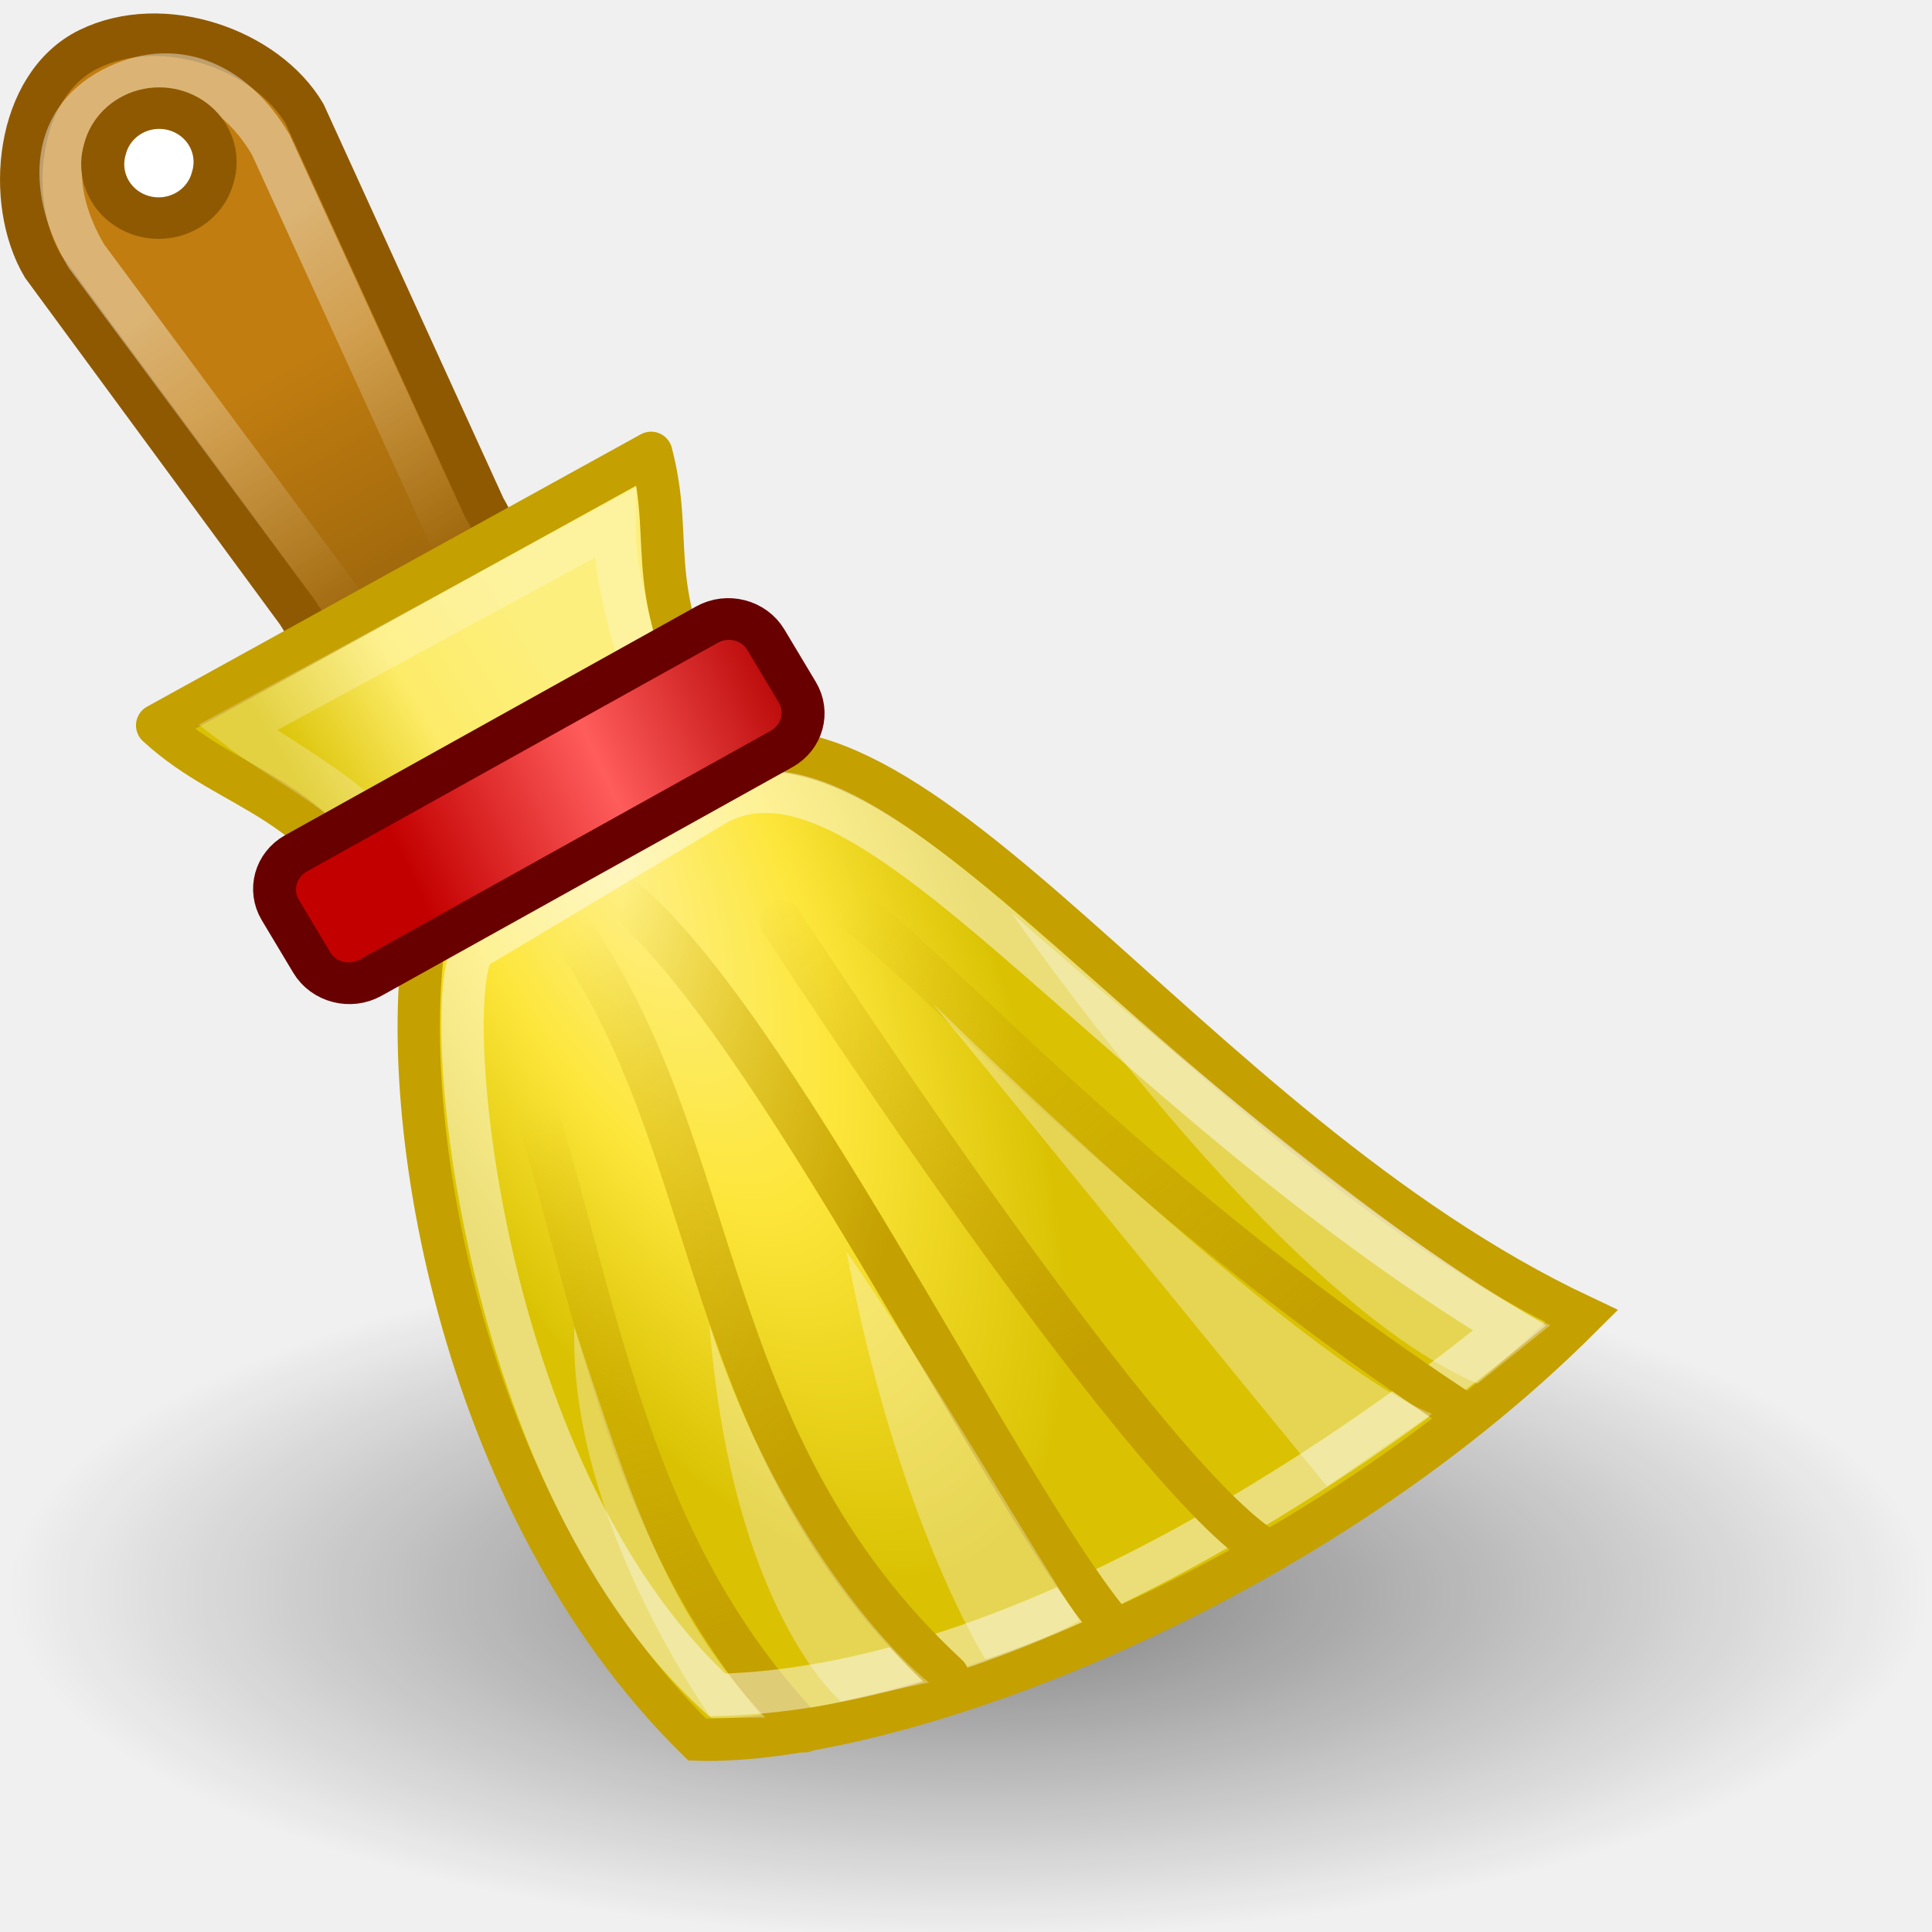
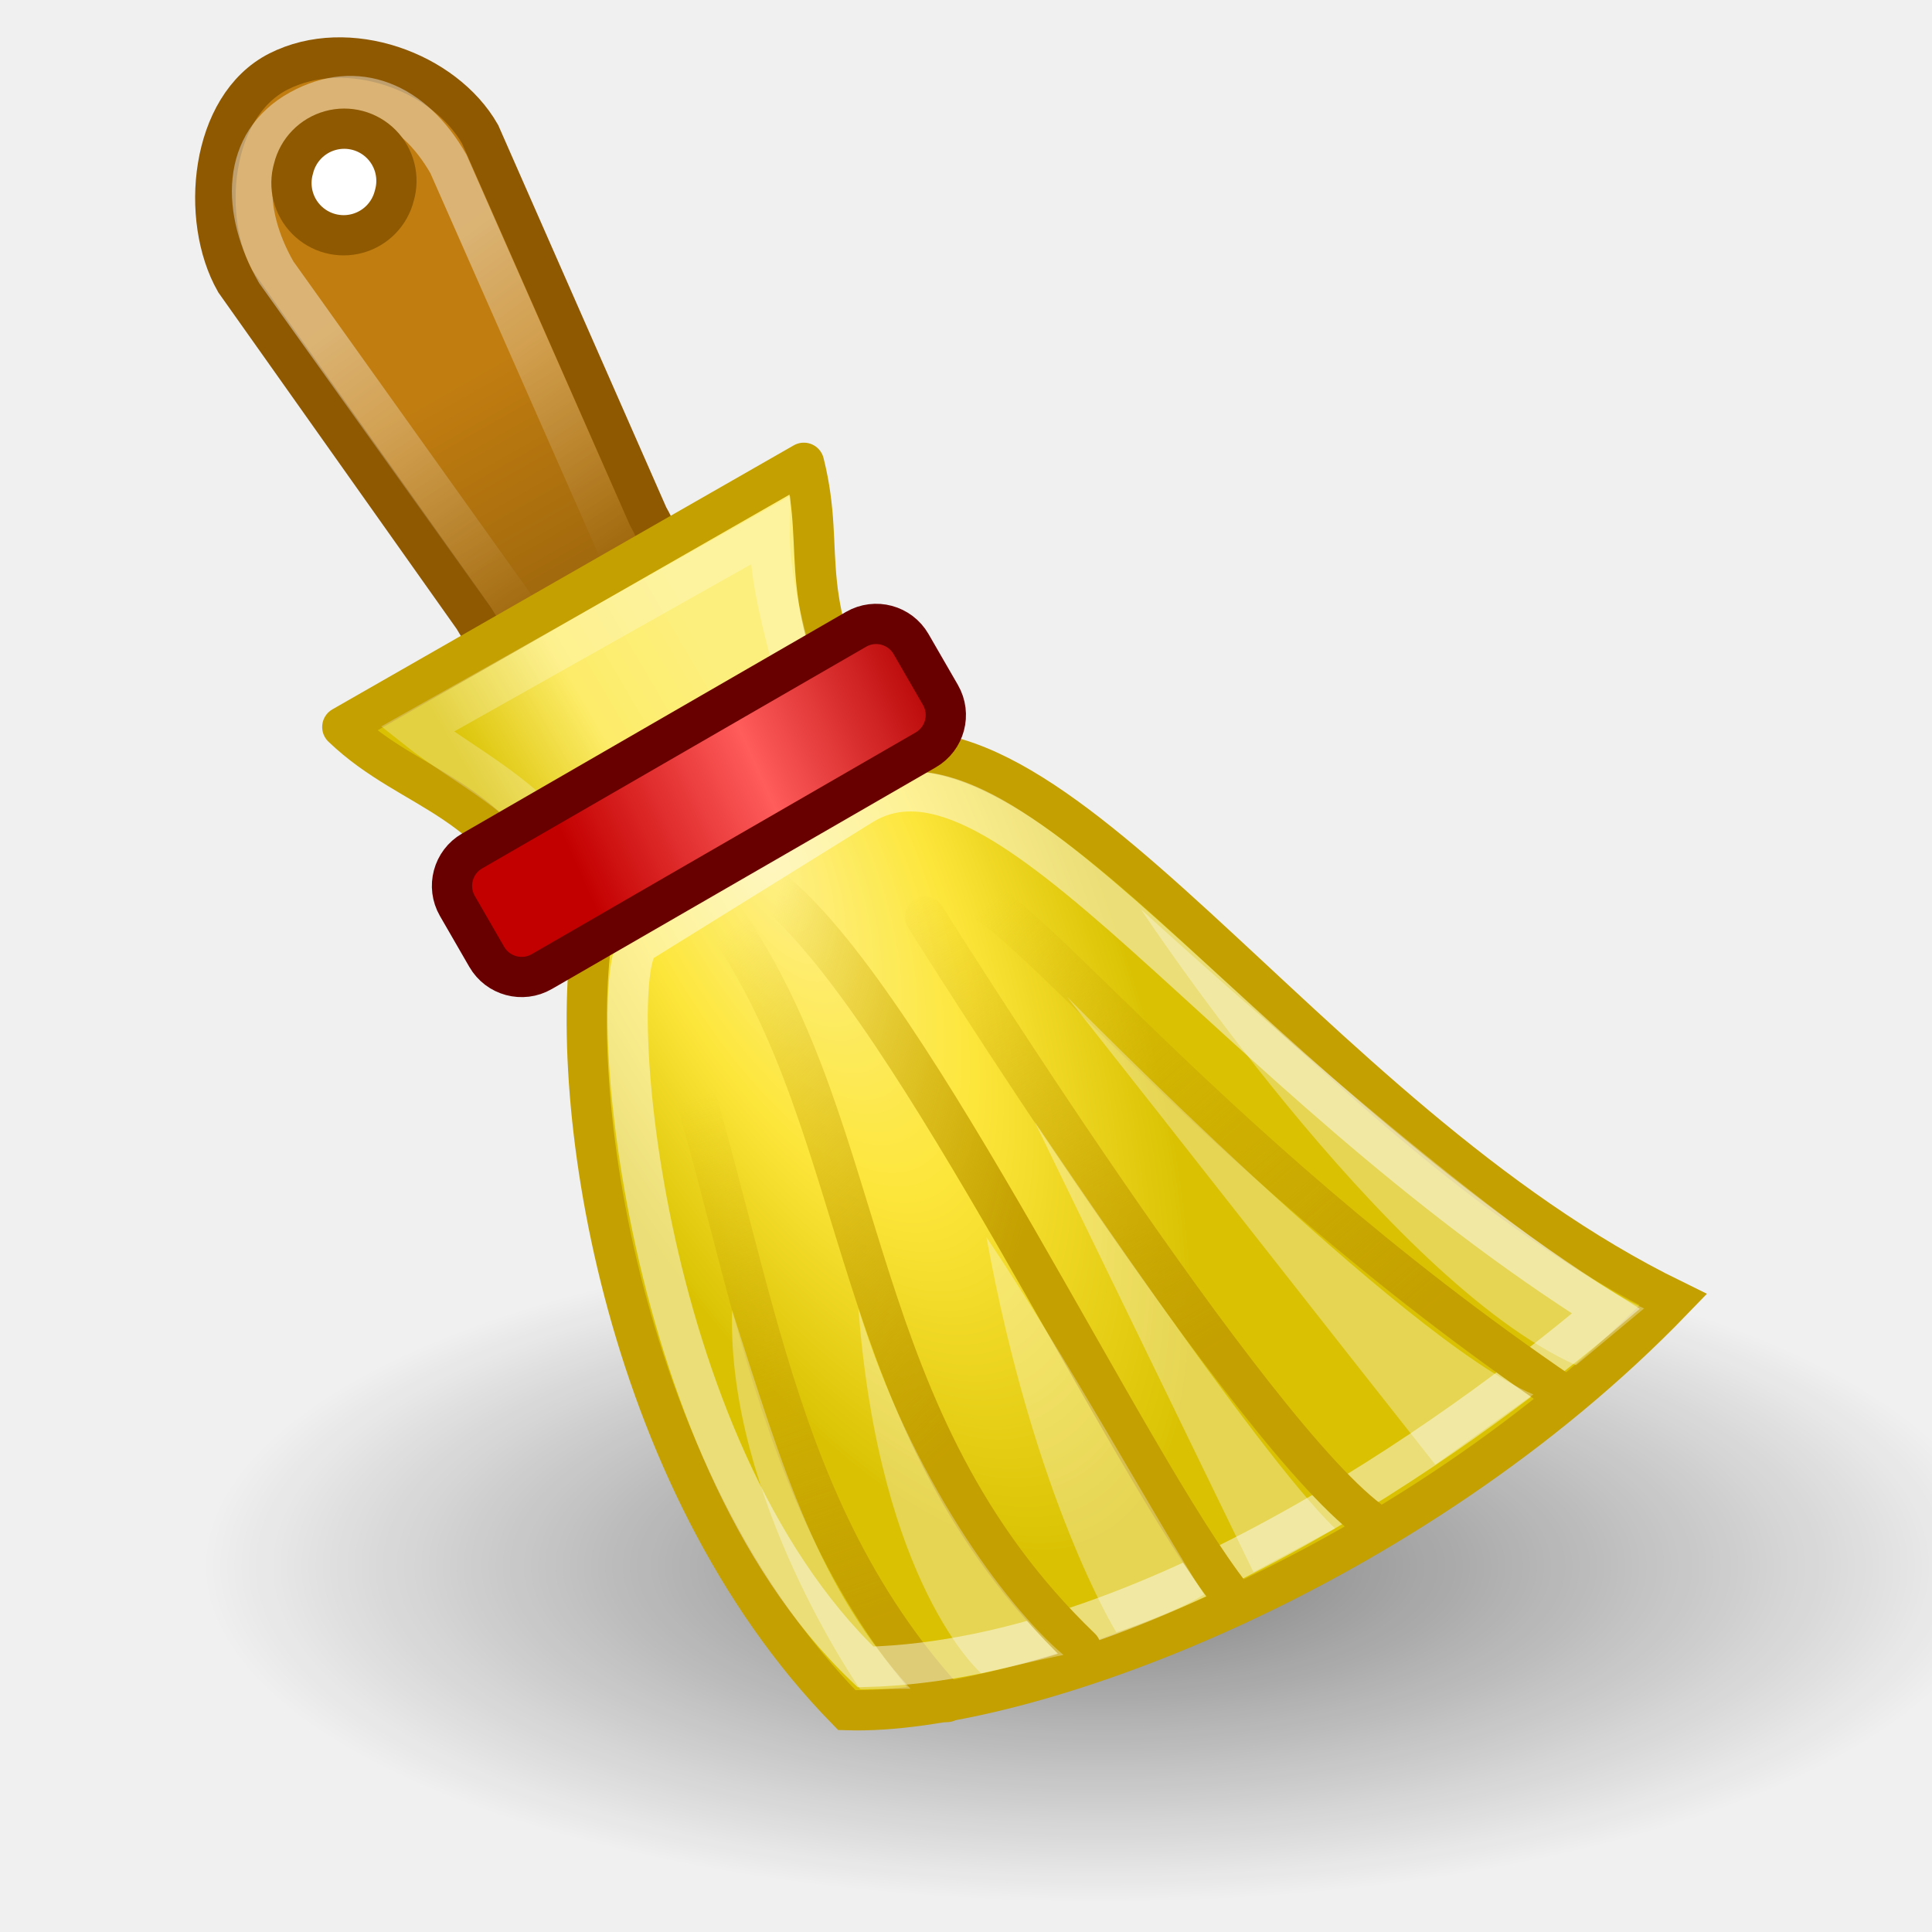
- <svg xmlns="http://www.w3.org/2000/svg" xmlns:xlink="http://www.w3.org/1999/xlink" width="22" height="22" id="svg1306" version="1.0">
+ <svg xmlns="http://www.w3.org/2000/svg" xmlns:xlink="http://www.w3.org/1999/xlink" width="48px" height="48px" id="svg1306">
  <defs id="defs1308">
    <linearGradient id="linearGradient2243">
      <stop style="stop-color:#ffffff;stop-opacity:1;" offset="0" id="stop2245" />
      <stop style="stop-color:#ffffff;stop-opacity:0;" offset="1" id="stop2247" />
    </linearGradient>
    <linearGradient id="linearGradient9320">
      <stop id="stop9322" offset="0" style="stop-color:#fef088;stop-opacity:1;" />
      <stop style="stop-color:#fde63a;stop-opacity:1;" offset="0.5" id="stop9324" />
      <stop id="stop9326" offset="1" style="stop-color:#dac203;stop-opacity:1;" />
    </linearGradient>
    <linearGradient id="linearGradient8576">
      <stop style="stop-color:#dac203;stop-opacity:1;" offset="0" id="stop8578" />
      <stop id="stop8584" offset="0.5" style="stop-color:#fdec69;stop-opacity:1;" />
      <stop style="stop-color:#fdef7e;stop-opacity:1;" offset="1" id="stop8580" />
    </linearGradient>
    <linearGradient id="linearGradient3558">
      <stop style="stop-color:#000000;stop-opacity:1;" offset="0" id="stop3560" />
      <stop style="stop-color:#000000;stop-opacity:0;" offset="1" id="stop3562" />
    </linearGradient>
-     <radialGradient xlink:href="#linearGradient3558" id="radialGradient3564" cx="22.571" cy="30.857" fx="22.571" fy="30.857" r="15.571" gradientTransform="matrix(1,0,0,0.651376,0,10.75754)" gradientUnits="userSpaceOnUse" />
+     <radialGradient xlink:href="#linearGradient3558" id="radialGradient3564" cx="22.571" cy="30.857" fx="22.571" fy="30.857" r="15.571" gradientTransform="matrix(1,0,0,0.651376,4.792388e-15,10.75754)" gradientUnits="userSpaceOnUse" />
    <linearGradient id="linearGradient15303">
      <stop style="stop-color:#b30000;stop-opacity:1;" offset="0" id="stop15305" />
      <stop id="stop15311" offset="0.5" style="stop-color:#ff5c5c;stop-opacity:1;" />
      <stop style="stop-color:#c30000;stop-opacity:1;" offset="1" id="stop15307" />
    </linearGradient>
    <linearGradient id="linearGradient11647">
      <stop style="stop-color:#c17d10;stop-opacity:1;" offset="0" id="stop11649" />
      <stop style="stop-color:#9b650c;stop-opacity:1;" offset="1" id="stop11651" />
    </linearGradient>
    <linearGradient id="linearGradient5739">
      <stop style="stop-color:#c4a000;stop-opacity:1;" offset="0" id="stop5741" />
      <stop style="stop-color:#c4a000;stop-opacity:0;" offset="1" id="stop5743" />
    </linearGradient>
-     <linearGradient xlink:href="#linearGradient5739" id="linearGradient7988" gradientUnits="userSpaceOnUse" gradientTransform="matrix(0.424843,-0.236409,0.391222,0.653101,-10.08398,-4.642053)" x1="9.105" y1="38.828" x2="10.147" y2="30.141" />
-     <linearGradient xlink:href="#linearGradient5739" id="linearGradient7990" gradientUnits="userSpaceOnUse" gradientTransform="matrix(0.424843,-0.236409,0.391452,0.653487,-10.09882,-4.66683)" x1="19.616" y1="39.253" x2="18.486" y2="29.909" />
-     <linearGradient xlink:href="#linearGradient5739" id="linearGradient7992" gradientUnits="userSpaceOnUse" gradientTransform="matrix(0.424843,-0.236409,0.413782,0.690763,-12.06657,-5.544721)" x1="15.097" y1="36.968" x2="14.045" y2="29" />
-     <linearGradient xlink:href="#linearGradient5739" id="linearGradient7994" gradientUnits="userSpaceOnUse" gradientTransform="matrix(0.424843,-0.236409,0.393093,0.656224,-8.670759,-5.549606)" x1="14.045" y1="37.576" x2="14.045" y2="29" />
-     <linearGradient xlink:href="#linearGradient5739" id="linearGradient7996" gradientUnits="userSpaceOnUse" gradientTransform="matrix(0.424843,-0.236409,0.422616,0.705511,-11.15362,-6.857557)" x1="16.929" y1="34.011" x2="14.045" y2="29" />
-     <linearGradient xlink:href="#linearGradient11647" id="linearGradient11653" x1="12.233" y1="12.363" x2="16.871" y2="17.111" gradientUnits="userSpaceOnUse" gradientTransform="matrix(0.473851,0.123927,-0.126968,0.4625,-0.931904,-3.08868)" />
-     <linearGradient xlink:href="#linearGradient15303" id="linearGradient15309" x1="10.615" y1="28.123" x2="2.007" y2="27.235" gradientUnits="userSpaceOnUse" gradientTransform="matrix(0.572099,7.896305e-8,2.032149e-7,0.56166,-2.29942,-3.937243)" />
-     <linearGradient xlink:href="#linearGradient8576" id="linearGradient8582" x1="11.997" y1="19.592" x2="17.774" y2="16.235" gradientUnits="userSpaceOnUse" gradientTransform="matrix(0.497871,0,0,0.475617,-2.545262,-0.346542)" />
-     <radialGradient xlink:href="#linearGradient9320" id="radialGradient9318" cx="20.764" cy="19.541" fx="20.764" fy="19.541" r="14.8" gradientTransform="matrix(0.22046,-0.102362,0.276883,0.553962,-3.085173,0.923584)" gradientUnits="userSpaceOnUse" />
-     <linearGradient xlink:href="#linearGradient2243" id="linearGradient2249" x1="9.562" y1="6.953" x2="14.767" y2="14.2" gradientUnits="userSpaceOnUse" gradientTransform="matrix(0.490566,0,0,0.472818,-2.382542,-0.280259)" />
+     <linearGradient xlink:href="#linearGradient5739" id="linearGradient7988" gradientUnits="userSpaceOnUse" gradientTransform="matrix(0.866026,-0.5,0.797491,1.381294,-15.69909,-9.225099)" x1="9.105" y1="38.828" x2="10.147" y2="30.141" />
+     <linearGradient xlink:href="#linearGradient5739" id="linearGradient7990" gradientUnits="userSpaceOnUse" gradientTransform="matrix(0.866026,-0.5,0.797961,1.38211,-15.72934,-9.277499)" x1="19.616" y1="39.253" x2="18.486" y2="29.909" />
+     <linearGradient xlink:href="#linearGradient5739" id="linearGradient7992" gradientUnits="userSpaceOnUse" gradientTransform="matrix(0.866026,-0.5,0.843479,1.460948,-19.74053,-11.13423)" x1="15.097" y1="36.968" x2="14.045" y2="29" />
+     <linearGradient xlink:href="#linearGradient5739" id="linearGradient7994" gradientUnits="userSpaceOnUse" gradientTransform="matrix(0.866026,-0.5,0.801305,1.3879,-12.8183,-11.14456)" x1="14.045" y1="37.576" x2="14.045" y2="29" />
+     <linearGradient xlink:href="#linearGradient5739" id="linearGradient7996" gradientUnits="userSpaceOnUse" gradientTransform="matrix(0.866026,-0.5,0.861487,1.49214,-17.87951,-13.91085)" x1="16.929" y1="34.011" x2="14.045" y2="29" />
+     <linearGradient xlink:href="#linearGradient11647" id="linearGradient11653" x1="12.233" y1="12.363" x2="16.871" y2="17.111" gradientUnits="userSpaceOnUse" gradientTransform="matrix(0.965926,0.262102,-0.258819,0.978177,2.957072,-5.939741)" />
+     <linearGradient xlink:href="#linearGradient15303" id="linearGradient15309" x1="10.615" y1="28.123" x2="2.007" y2="27.235" gradientUnits="userSpaceOnUse" gradientTransform="matrix(1.1767,2.237102e-17,2.319843e-17,1.176702,-0.819769,-5.307055)" />
+     <linearGradient xlink:href="#linearGradient8576" id="linearGradient8582" x1="11.997" y1="19.592" x2="17.774" y2="16.235" gradientUnits="userSpaceOnUse" gradientTransform="matrix(1.014891,0,0,1.00592,-0.331699,-0.140188)" />
+     <radialGradient xlink:href="#linearGradient9320" id="radialGradient9318" cx="20.764" cy="19.541" fx="20.764" fy="19.541" r="14.8" gradientTransform="matrix(0.449398,-0.216492,0.564416,1.171617,-1.432288,2.546108)" gradientUnits="userSpaceOnUse" />
+     <linearGradient xlink:href="#linearGradient2243" id="linearGradient2249" x1="9.562" y1="6.953" x2="14.767" y2="14.2" gradientUnits="userSpaceOnUse" />
  </defs>
  <g id="layer1">
-     <path style="opacity:0.474;color:black;fill:url(#radialGradient3564);fill-opacity:1;fill-rule:nonzero;stroke:none;stroke-width:1;stroke-linecap:round;stroke-linejoin:round;marker:none;marker-start:none;marker-mid:none;marker-end:none;stroke-miterlimit:4;stroke-dasharray:none;stroke-dashoffset:0;stroke-opacity:1;visibility:visible;display:inline;overflow:visible" id="path3556" d="M 38.143 30.857 A 15.571 10.143 0 1 1  7,30.857 A 15.571 10.143 0 1 1  38.143 30.857 z" transform="matrix(0.704344,0,0,0.390407,-4.860125,6.070559)" />
-     <path style="fill:url(#linearGradient11653);fill-opacity:1;fill-rule:evenodd;stroke:#8f5902;stroke-width:0.485;stroke-linecap:round;stroke-linejoin:miter;stroke-miterlimit:4;stroke-dashoffset:0;stroke-opacity:1" d="M 1.01,0.56 C 1.859,0.145 3.034,0.562 3.469,1.297 L 5.515,5.781 C 5.949,6.516 5.825,7.374 5.237,7.706 C 4.649,8.038 3.825,7.713 3.391,6.978 L 0.487,3.028 C 0.053,2.293 0.179,0.967 1.01,0.56 z " id="path7966" />
-     <path style="opacity:0.423;fill:none;fill-opacity:1;fill-rule:evenodd;stroke:url(#linearGradient2249);stroke-width:0.484;stroke-linecap:round;stroke-linejoin:miter;stroke-miterlimit:4;stroke-dashoffset:0;stroke-opacity:1" d="M 1.27,1.013 C 1.968,0.642 2.654,0.922 3.083,1.647 L 5.265,6.416 L 4.072,7.087 L 0.984,2.917 C 0.554,2.192 0.554,1.395 1.27,1.013 z " id="path14575" />
-     <path style="fill:url(#radialGradient9318);fill-opacity:1;fill-rule:evenodd;stroke:#c4a000;stroke-width:0.482;stroke-linecap:butt;stroke-linejoin:miter;stroke-miterlimit:4;stroke-dasharray:none;stroke-opacity:1" d="M 4.868,10.497 C 4.478,12.524 5.179,17.094 7.939,19.809 C 10.071,19.875 14.802,18.193 18.011,14.987 C 13.48,12.852 10.389,7.553 7.986,8.707 L 4.868,10.497 z " id="path7968" />
-     <path style="fill:none;fill-opacity:0.75;fill-rule:evenodd;stroke:url(#linearGradient7988);stroke-width:0.482;stroke-linecap:round;stroke-linejoin:miter;stroke-miterlimit:4;stroke-dasharray:none;stroke-opacity:1" d="M 5.632,11.241 C 6.785,14.206 6.854,17.288 9.157,19.714" id="path7972" />
-     <path style="opacity:0.462;fill:none;fill-opacity:1;fill-rule:evenodd;stroke:white;stroke-width:0.482;stroke-linecap:butt;stroke-linejoin:miter;stroke-miterlimit:4;stroke-dasharray:none;stroke-opacity:1" d="M 5.427,10.79 C 4.979,11.031 5.348,16.71 8.166,19.301 C 11.789,19.213 15.782,16.277 17.189,15.123 C 12.529,12.293 9.867,8.143 8.123,9.178 L 5.427,10.79 z " id="path7970" />
-     <path style="fill:none;fill-opacity:0.75;fill-rule:evenodd;stroke:url(#linearGradient7990);stroke-width:0.482;stroke-linecap:round;stroke-linejoin:miter;stroke-miterlimit:4;stroke-dasharray:none;stroke-opacity:1" d="M 9.317,10.251 C 9.742,9.897 12.137,13.129 16.674,16.105" id="path7974" />
-     <path style="fill:none;fill-opacity:0.75;fill-rule:evenodd;stroke:url(#linearGradient7992);stroke-width:0.482;stroke-linecap:round;stroke-linejoin:miter;stroke-miterlimit:4;stroke-dasharray:none;stroke-opacity:1" d="M 6.454,10.53 C 8.275,13.059 7.908,16.405 10.791,19.079" id="path7976" />
-     <path style="fill:none;fill-opacity:0.75;fill-rule:evenodd;stroke:url(#linearGradient7994);stroke-width:0.482;stroke-linecap:round;stroke-linejoin:miter;stroke-miterlimit:4;stroke-dasharray:none;stroke-opacity:1" d="M 8.893,10.489 C 8.893,10.489 12.904,16.669 14.378,17.63" id="path7978" />
-     <path style="fill:none;fill-opacity:0.75;fill-rule:evenodd;stroke:url(#linearGradient7996);stroke-width:0.482;stroke-linecap:round;stroke-linejoin:miter;stroke-miterlimit:4;stroke-dasharray:none;stroke-opacity:1" d="M 7.086,10.217 C 8.777,11.596 11.355,16.913 12.634,18.48" id="path7980" />
-     <path style="fill:url(#linearGradient8582);fill-opacity:1;fill-rule:evenodd;stroke:#c4a000;stroke-width:0.487;stroke-linecap:round;stroke-linejoin:round;stroke-miterlimit:4;stroke-dasharray:none;stroke-dashoffset:0;stroke-opacity:1" d="M 1.792,8.26 L 7.414,5.159 C 7.708,6.285 7.247,6.691 8.295,8.538 L 4.415,10.678 C 3.702,9.034 2.666,9.066 1.792,8.26 z " id="path7982" />
-     <path style="opacity:0.247;fill:none;fill-opacity:0.75;fill-rule:evenodd;stroke:white;stroke-width:0.482;stroke-linecap:butt;stroke-linejoin:miter;stroke-miterlimit:4;stroke-dasharray:none;stroke-opacity:1" d="M 4.507,9.765 C 4.107,9.093 3.25,8.708 2.702,8.286 L 6.998,5.954 C 6.988,6.654 7.276,7.414 7.427,8.09 L 4.507,9.765 z " id="path11655" />
-     <rect style="opacity:1;fill:url(#linearGradient15309);fill-opacity:1;fill-rule:evenodd;stroke:#690000;stroke-width:0.482;stroke-linecap:round;stroke-linejoin:miter;stroke-miterlimit:4;stroke-dasharray:none;stroke-dashoffset:0;stroke-opacity:1" id="rect7984" width="6.328" height="1.651" x="-2.588" y="10.135" rx="0.486" ry="0.477" transform="matrix(0.87382,-0.486249,0.513878,0.857863,0,0)" />
-     <path style="opacity:1;fill:white;fill-opacity:1;fill-rule:evenodd;stroke:#8f5902;stroke-width:1.655;stroke-linecap:round;stroke-linejoin:round;stroke-miterlimit:4;stroke-dasharray:none;stroke-dashoffset:0;stroke-opacity:1" id="path10193" d="M -17.173 4.084 A 2.147 2.147 0 1 1  -21.466,4.084 A 2.147 2.147 0 1 1  -17.173 4.084 z" transform="matrix(0.286273,7.393167e-2,-7.670682e-2,0.275916,7.653363,2.15892)" />
-     <path style="opacity:0.317;fill:white;fill-opacity:1;fill-rule:evenodd;stroke:none;stroke-width:0.25pt;stroke-linecap:butt;stroke-linejoin:miter;stroke-opacity:1" d="M 11.223,18.895 C 11.223,18.895 11.962,18.658 12.291,18.45 C 11.684,17.53 10.621,15.662 9.64,14.253 C 10.226,17.346 11.223,18.895 11.223,18.895 z " id="path3558" />
-     <path style="opacity:0.317;fill:white;fill-opacity:1;fill-rule:evenodd;stroke:none;stroke-width:0.25pt;stroke-linecap:butt;stroke-linejoin:miter;stroke-opacity:1" d="M 15.11,16.925 L 16.306,16.1 C 14.745,15.473 10.622,11.428 10.622,11.428 C 11.791,12.853 13.941,15.5 15.11,16.925 z " id="path3562" />
-     <path style="opacity:0.317;fill:white;fill-opacity:1;fill-rule:evenodd;stroke:none;stroke-width:0.25pt;stroke-linecap:butt;stroke-linejoin:miter;stroke-opacity:1" d="M 16.825,15.756 L 17.655,15.09 C 16.029,14.38 11.525,10.403 11.525,10.403 C 11.525,10.403 14.505,14.753 16.825,15.756 z " id="path3565" />
-     <path id="path2265" d="M 9.576,19.376 C 9.576,19.376 10.163,19.243 10.578,19.16 C 9.863,18.575 8.713,17.062 8.079,15.089 C 8.339,18.349 9.576,19.376 9.576,19.376 z " style="opacity:0.317;fill:white;fill-opacity:1;fill-rule:evenodd;stroke:none;stroke-width:0.25pt;stroke-linecap:butt;stroke-linejoin:miter;stroke-opacity:1" />
-     <path style="opacity:0.317;fill:white;fill-opacity:1;fill-rule:evenodd;stroke:none;stroke-width:0.25pt;stroke-linecap:butt;stroke-linejoin:miter;stroke-opacity:1" d="M 8.101,19.564 C 8.101,19.564 8.714,19.557 8.714,19.557 C 7.586,18.366 7.174,17.02 6.54,15.11 C 6.475,17.325 8.101,19.564 8.101,19.564 z " id="path2267" />
+     <path style="opacity:0.474;color:#000000;fill:url(#radialGradient3564);fill-opacity:1;fill-rule:nonzero;stroke:none;stroke-width:1;stroke-linecap:round;stroke-linejoin:round;marker:none;marker-start:none;marker-mid:none;marker-end:none;stroke-miterlimit:4;stroke-dasharray:none;stroke-dashoffset:0;stroke-opacity:1;visibility:visible;display:inline;overflow:visible" id="path3556" d="M 38.143 30.857 A 15.571 10.143 0 1 1  7,30.857 A 15.571 10.143 0 1 1  38.143 30.857 z" transform="matrix(1.43578,0,0,0.825704,-5.05046,13.43182)" />
+     <path style="fill:url(#linearGradient11653);fill-opacity:1;fill-rule:evenodd;stroke:#8f5902;stroke-width:1.006;stroke-linecap:round;stroke-linejoin:miter;stroke-miterlimit:4;stroke-dashoffset:0;stroke-opacity:1" d="M 6.916,1.778 C 8.646,0.9 11.042,1.782 11.928,3.335 L 16.098,12.82 C 16.984,14.374 16.732,16.189 15.532,16.891 C 14.333,17.592 12.654,16.906 11.768,15.352 L 5.85,6.996 C 4.964,5.442 5.221,2.639 6.916,1.778 z " id="path7966" />
+     <path style="opacity:0.423;fill:none;fill-opacity:1;fill-rule:evenodd;stroke:url(#linearGradient2249);stroke-width:1.006;stroke-linecap:round;stroke-linejoin:miter;stroke-miterlimit:4;stroke-dashoffset:0;stroke-opacity:1" d="M 7.446,2.736 C 8.868,1.95 10.267,2.543 11.142,4.075 L 15.59,14.162 L 13.158,15.582 L 6.862,6.762 C 5.987,5.229 5.985,3.543 7.446,2.736 z " id="path14575" />
+     <path style="fill:url(#radialGradient9318);fill-opacity:1;fill-rule:evenodd;stroke:#c4a000;stroke-width:1;stroke-linecap:butt;stroke-linejoin:miter;stroke-miterlimit:4;stroke-dasharray:none;stroke-opacity:1" d="M 14.781,22.794 C 13.985,27.08 15.415,36.746 21.04,42.488 C 25.387,42.629 35.03,39.07 41.571,32.291 C 32.335,27.774 26.035,16.568 21.136,19.008 L 14.781,22.794 z " id="path7968" />
+     <path style="fill:none;fill-opacity:0.75;fill-rule:evenodd;stroke:url(#linearGradient7988);stroke-width:1;stroke-linecap:round;stroke-linejoin:miter;stroke-miterlimit:4;stroke-dasharray:none;stroke-opacity:1" d="M 16.338,24.367 C 18.687,30.638 18.828,37.156 23.522,42.287" id="path7972" />
+     <path style="opacity:0.462;fill:none;fill-opacity:1;fill-rule:evenodd;stroke:#ffffff;stroke-width:1;stroke-linecap:butt;stroke-linejoin:miter;stroke-miterlimit:4;stroke-dasharray:none;stroke-opacity:1" d="M 15.919,23.414 C 15.007,23.922 15.758,35.934 21.503,41.414 C 28.889,41.228 37.027,35.018 39.896,32.577 C 30.397,26.593 24.971,17.815 21.415,20.003 L 15.919,23.414 z " id="path7970" />
+     <path style="fill:none;fill-opacity:0.75;fill-rule:evenodd;stroke:url(#linearGradient7990);stroke-width:1;stroke-linecap:round;stroke-linejoin:miter;stroke-miterlimit:4;stroke-dasharray:none;stroke-opacity:1" d="M 23.848,22.273 C 24.715,21.524 29.599,28.361 38.847,34.655" id="path7974" />
+     <path style="fill:none;fill-opacity:0.75;fill-rule:evenodd;stroke:url(#linearGradient7992);stroke-width:1;stroke-linecap:round;stroke-linejoin:miter;stroke-miterlimit:4;stroke-dasharray:none;stroke-opacity:1" d="M 18.013,22.864 C 21.725,28.211 20.976,35.288 26.854,40.945" id="path7976" />
+     <path style="fill:none;fill-opacity:0.75;fill-rule:evenodd;stroke:url(#linearGradient7994);stroke-width:1;stroke-linecap:round;stroke-linejoin:miter;stroke-miterlimit:4;stroke-dasharray:none;stroke-opacity:1" d="M 22.984,22.776 C 22.984,22.776 31.161,35.847 34.166,37.88" id="path7978" />
+     <path style="fill:none;fill-opacity:0.75;fill-rule:evenodd;stroke:url(#linearGradient7996);stroke-width:1;stroke-linecap:round;stroke-linejoin:miter;stroke-miterlimit:4;stroke-dasharray:none;stroke-opacity:1" d="M 19.3,22.201 C 22.747,25.118 28.003,36.364 30.61,39.678" id="path7980" />
+     <path style="fill:url(#linearGradient8582);fill-opacity:1;fill-rule:evenodd;stroke:#c4a000;stroke-width:1.01;stroke-linecap:round;stroke-linejoin:round;stroke-miterlimit:4;stroke-dasharray:none;stroke-dashoffset:0;stroke-opacity:1" d="M 8.509,18.062 L 19.971,11.503 C 20.569,13.886 19.629,14.744 21.767,18.651 L 13.856,23.177 C 12.403,19.7 10.291,19.767 8.509,18.062 z " id="path7982" />
+     <path style="opacity:0.247;fill:none;fill-opacity:0.75;fill-rule:evenodd;stroke:#ffffff;stroke-width:1;stroke-linecap:butt;stroke-linejoin:miter;stroke-miterlimit:4;stroke-dasharray:none;stroke-opacity:1" d="M 14.043,21.246 C 13.229,19.824 11.481,19.009 10.364,18.118 L 19.122,13.185 C 19.102,14.666 19.688,16.273 19.997,17.703 L 14.043,21.246 z " id="path11655" />
+     <rect style="opacity:1;fill:url(#linearGradient15309);fill-opacity:1;fill-rule:evenodd;stroke:#690000;stroke-width:1;stroke-linecap:round;stroke-linejoin:miter;stroke-miterlimit:4;stroke-dasharray:none;stroke-dashoffset:0;stroke-opacity:1" id="rect7984" width="13.015" height="3.46" x="-1.413" y="24.175" rx="1" ry="1" transform="matrix(0.866025,-0.500001,0.5,0.866026,0,0)" />
+     <path style="opacity:1;fill:#ffffff;fill-opacity:1;fill-rule:evenodd;stroke:#8f5902;stroke-width:1.655;stroke-linecap:round;stroke-linejoin:round;stroke-miterlimit:4;stroke-dasharray:none;stroke-dashoffset:0;stroke-opacity:1" id="path10193" d="M -17.173 4.084 A 2.147 2.147 0 1 1  -21.466,4.084 A 2.147 2.147 0 1 1  -17.173 4.084 z" transform="matrix(0.583557,0.156364,-0.156364,0.583557,20.45782,5.158782)" />
+     <path style="opacity:0.317;fill:#ffffff;fill-opacity:1;fill-rule:evenodd;stroke:none;stroke-width:0.25pt;stroke-linecap:butt;stroke-linejoin:miter;stroke-opacity:1" d="M 27.735,40.555 C 27.735,40.555 29.241,40.055 29.911,39.613 C 28.673,37.669 26.508,33.718 24.508,30.738 C 25.701,37.278 27.735,40.555 27.735,40.555 z " id="path3558" />
+     <path style="opacity:0.317;fill:#ffffff;fill-opacity:1;fill-rule:evenodd;stroke:none;stroke-width:0.25pt;stroke-linecap:butt;stroke-linejoin:miter;stroke-opacity:1" d="M 31.142,39.058 L 33.168,37.973 C 31.223,36.117 25.699,27.857 25.699,27.857 L 31.142,39.058 z " id="path3560" />
+     <path style="opacity:0.317;fill:#ffffff;fill-opacity:1;fill-rule:evenodd;stroke:none;stroke-width:0.25pt;stroke-linecap:butt;stroke-linejoin:miter;stroke-opacity:1" d="M 35.659,36.388 L 38.095,34.644 C 34.913,33.318 26.508,24.764 26.508,24.764 C 28.891,27.776 33.276,33.376 35.659,36.388 z " id="path3562" />
+     <path style="opacity:0.317;fill:#ffffff;fill-opacity:1;fill-rule:evenodd;stroke:none;stroke-width:0.25pt;stroke-linecap:butt;stroke-linejoin:miter;stroke-opacity:1" d="M 39.154,33.917 L 40.846,32.508 C 37.531,31.005 28.35,22.596 28.35,22.596 C 28.35,22.596 34.425,31.796 39.154,33.917 z " id="path3565" />
+     <path id="path2265" d="M 24.376,41.572 C 24.376,41.572 25.573,41.292 26.42,41.116 C 24.961,39.879 22.619,36.679 21.326,32.505 C 21.856,39.4 24.376,41.572 24.376,41.572 z " style="opacity:0.317;fill:#ffffff;fill-opacity:1;fill-rule:evenodd;stroke:none;stroke-width:0.25pt;stroke-linecap:butt;stroke-linejoin:miter;stroke-opacity:1" />
+     <path style="opacity:0.317;fill:#ffffff;fill-opacity:1;fill-rule:evenodd;stroke:none;stroke-width:0.25pt;stroke-linecap:butt;stroke-linejoin:miter;stroke-opacity:1" d="M 21.371,41.969 C 21.371,41.969 22.619,41.956 22.619,41.956 C 20.321,39.437 19.481,36.59 18.188,32.55 C 18.055,37.234 21.371,41.969 21.371,41.969 z " id="path2267" />
  </g>
</svg>
